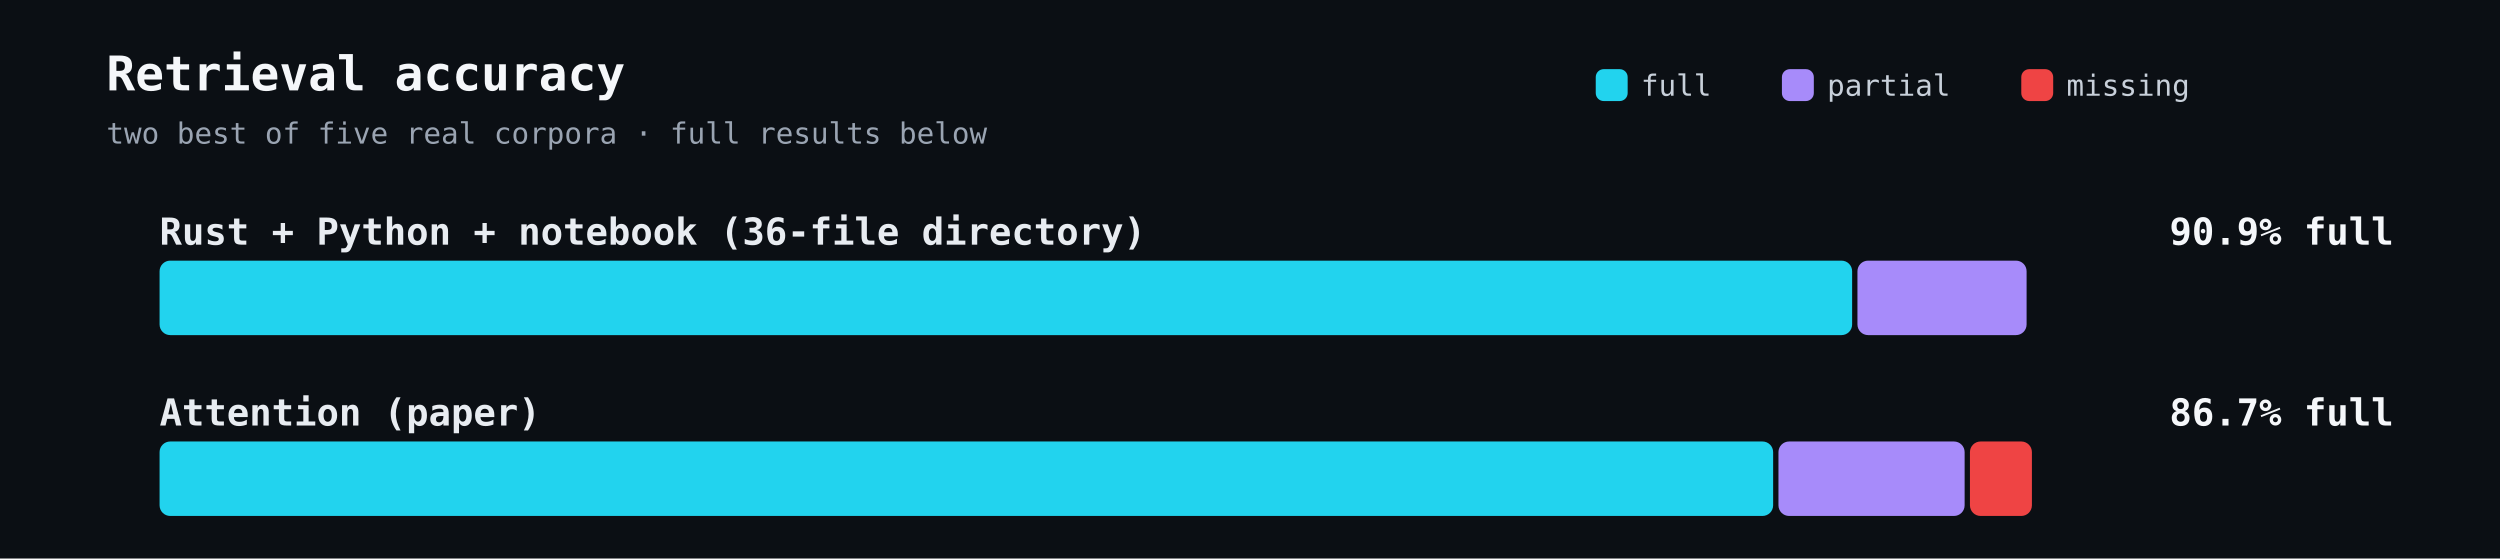
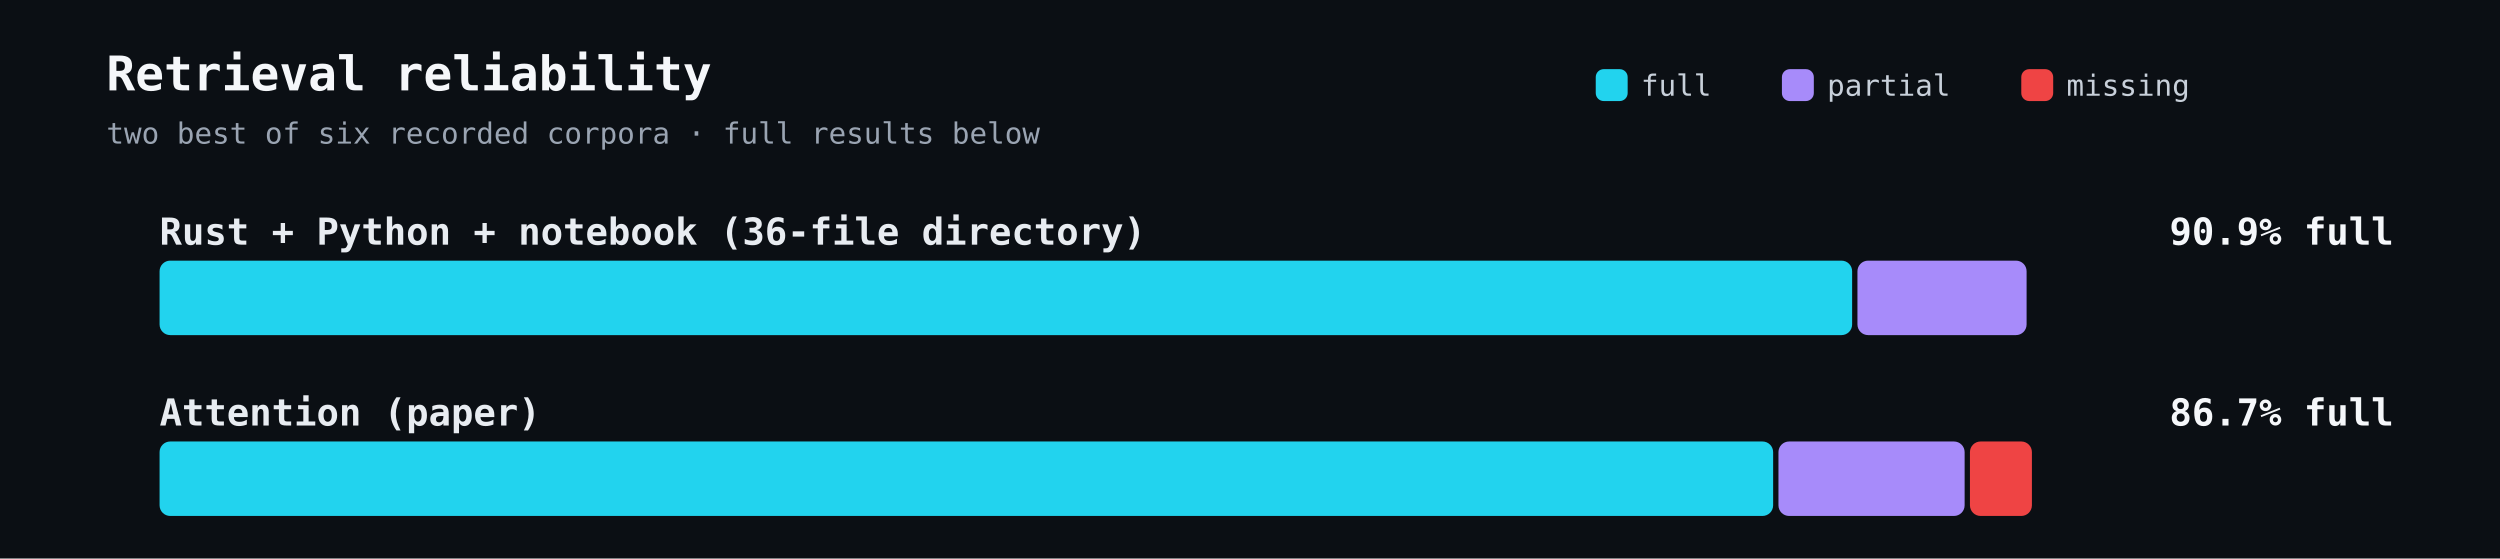
<svg xmlns="http://www.w3.org/2000/svg" width="940" height="210" viewBox="0 0 940 210" role="img" aria-labelledby="title desc">
  <rect width="940" height="210" fill="#0b0f14" />
-   <text x="40" y="34" fill="#f5f7fa" font-family="ui-monospace, SFMono-Regular, Menlo, monospace" font-size="18" font-weight="700">Retrieval accuracy</text>
-   <text x="40" y="54" fill="#9aa4b2" font-family="ui-monospace, SFMono-Regular, Menlo, monospace" font-size="11">two best of five real corpora · full results below</text>
+   <text x="40" y="34" fill="#f5f7fa" font-family="ui-monospace, SFMono-Regular, Menlo, monospace" font-size="18" font-weight="700">Retrieval reliability</text>
+   <text x="40" y="54" fill="#9aa4b2" font-family="ui-monospace, SFMono-Regular, Menlo, monospace" font-size="11">two best of six recorded corpora · full results below</text>
  <g font-family="ui-monospace, SFMono-Regular, Menlo, monospace" font-size="11">
    <rect x="600" y="26" width="12" height="12" rx="3" fill="#22d3ee" />
    <text x="617" y="36" fill="#c8d0da">full</text>
    <rect x="670" y="26" width="12" height="12" rx="3" fill="#a78bfa" />
    <text x="687" y="36" fill="#c8d0da">partial</text>
    <rect x="760" y="26" width="12" height="12" rx="3" fill="#ef4444" />
    <text x="777" y="36" fill="#c8d0da">missing</text>
  </g>
  <g font-family="ui-monospace, SFMono-Regular, Menlo, monospace" font-size="14">
    <text x="60" y="92" fill="#e8ecf1" font-weight="700">Rust + Python + notebook (36-file directory)</text>
    <text x="900" y="92" fill="#f5f7fa" text-anchor="end" font-weight="700">90.9% full</text>
    <rect x="60.0" y="98" width="636.4" height="28" rx="4" fill="#22d3ee" />
    <rect x="698.4" y="98" width="63.6" height="28" rx="4" fill="#a78bfa" />
    <text x="60" y="160" fill="#e8ecf1" font-weight="700">Attention (paper)</text>
    <text x="900" y="160" fill="#f5f7fa" text-anchor="end" font-weight="700">86.7% full</text>
    <rect x="60.0" y="166" width="606.7" height="28" rx="4" fill="#22d3ee" />
    <rect x="668.7" y="166" width="70.0" height="28" rx="4" fill="#a78bfa" />
    <rect x="740.7" y="166" width="23.3" height="28" rx="4" fill="#ef4444" />
  </g>
</svg>
